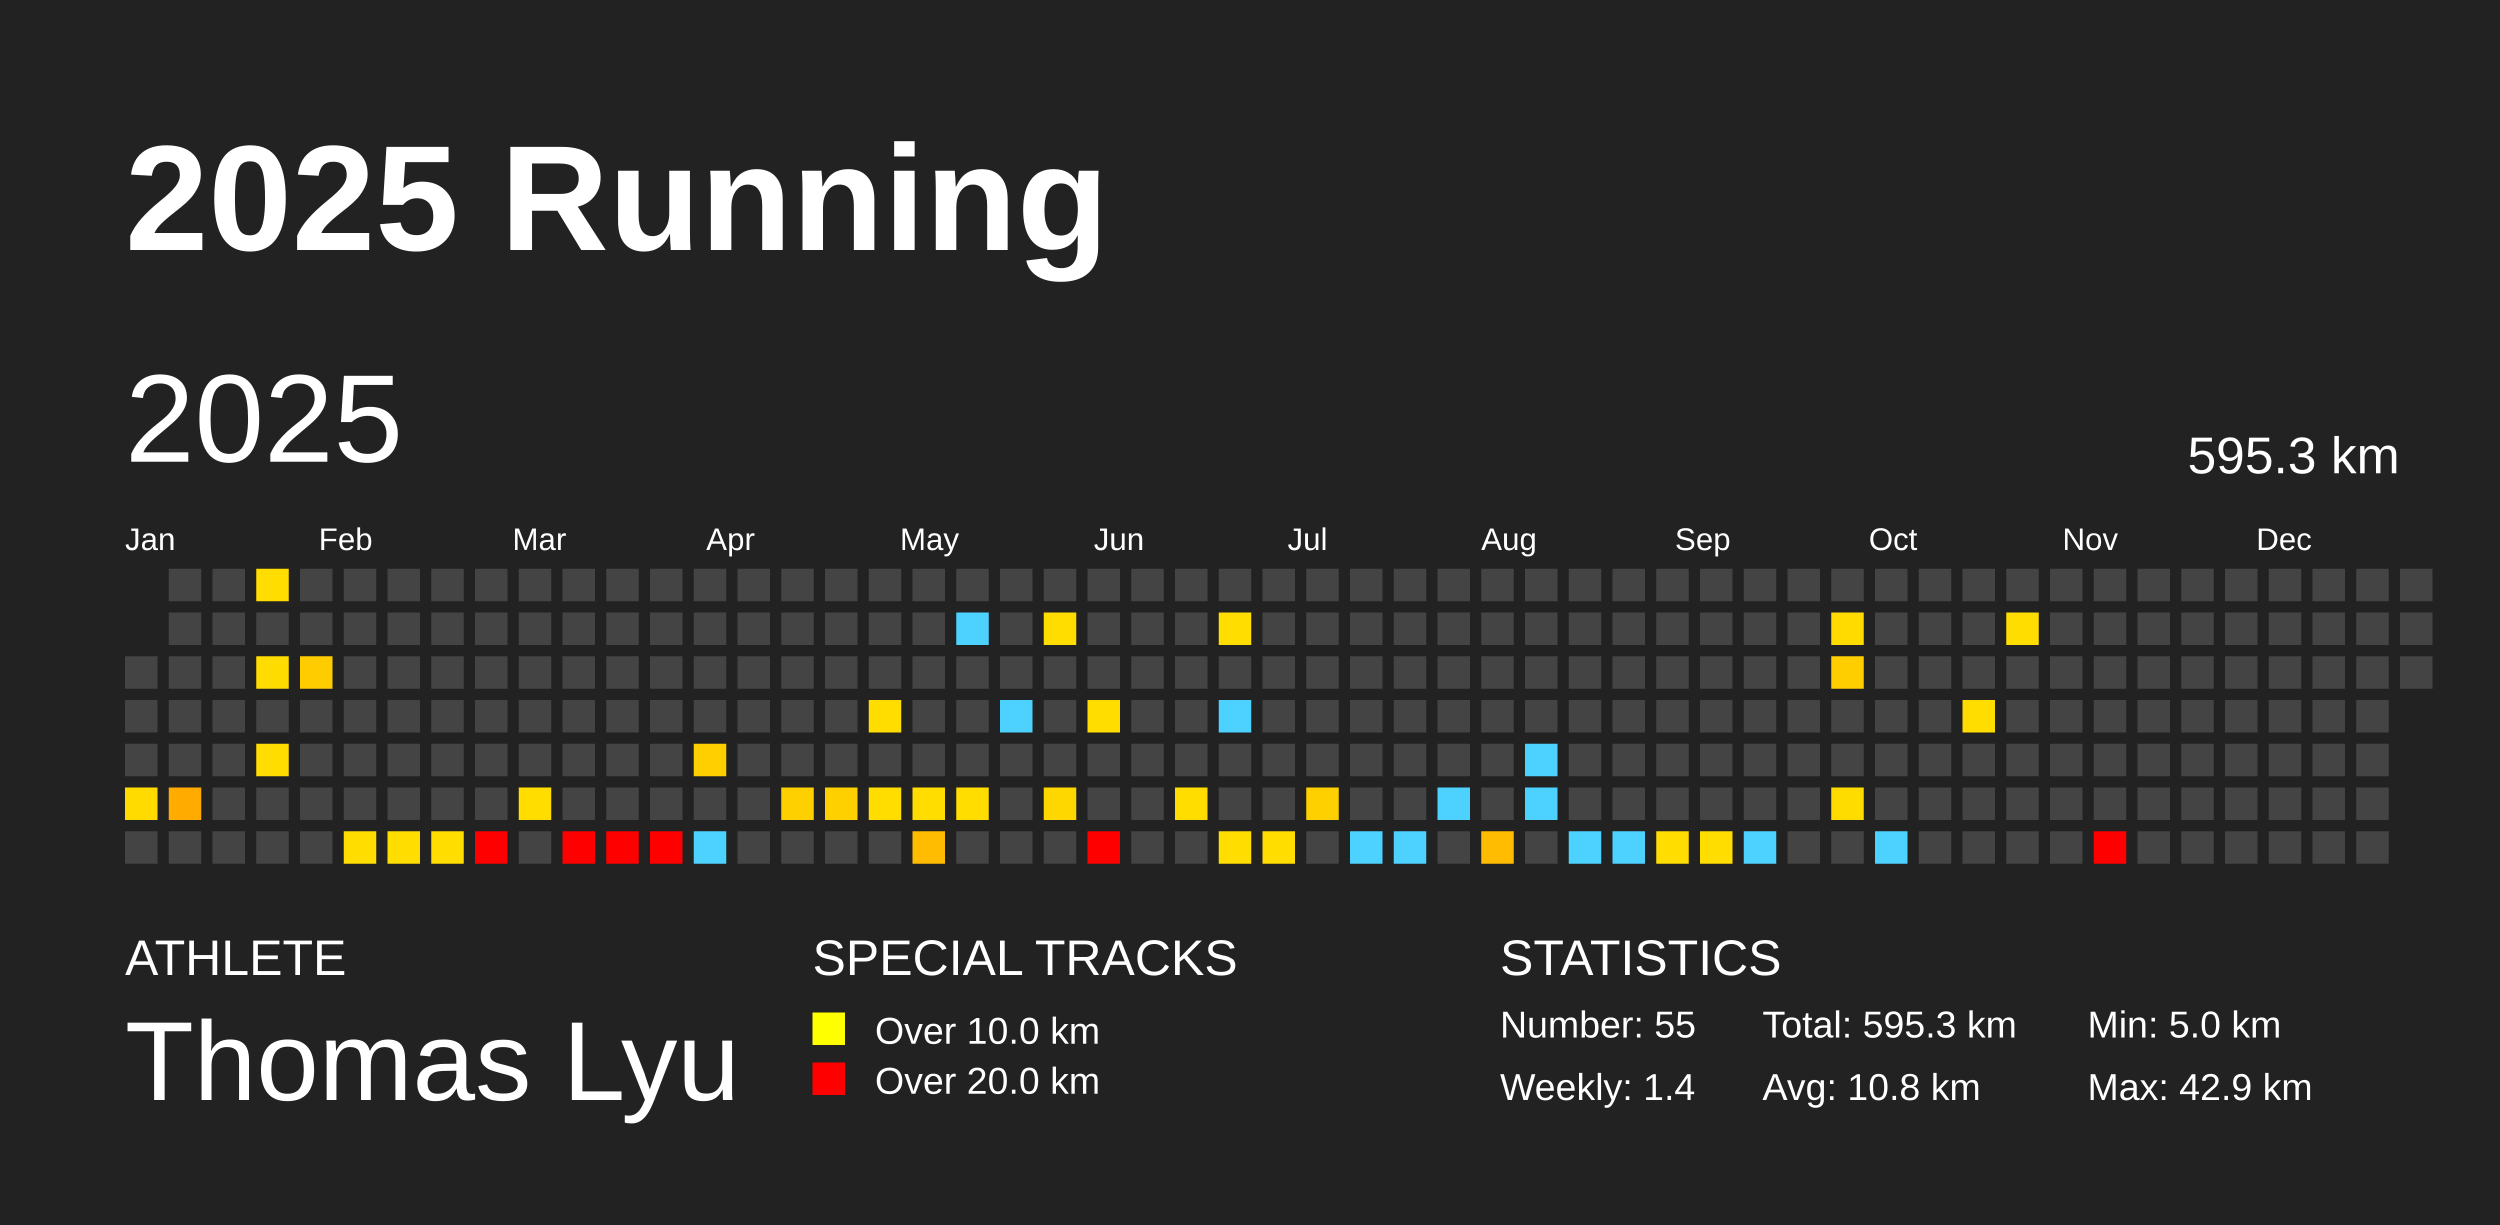
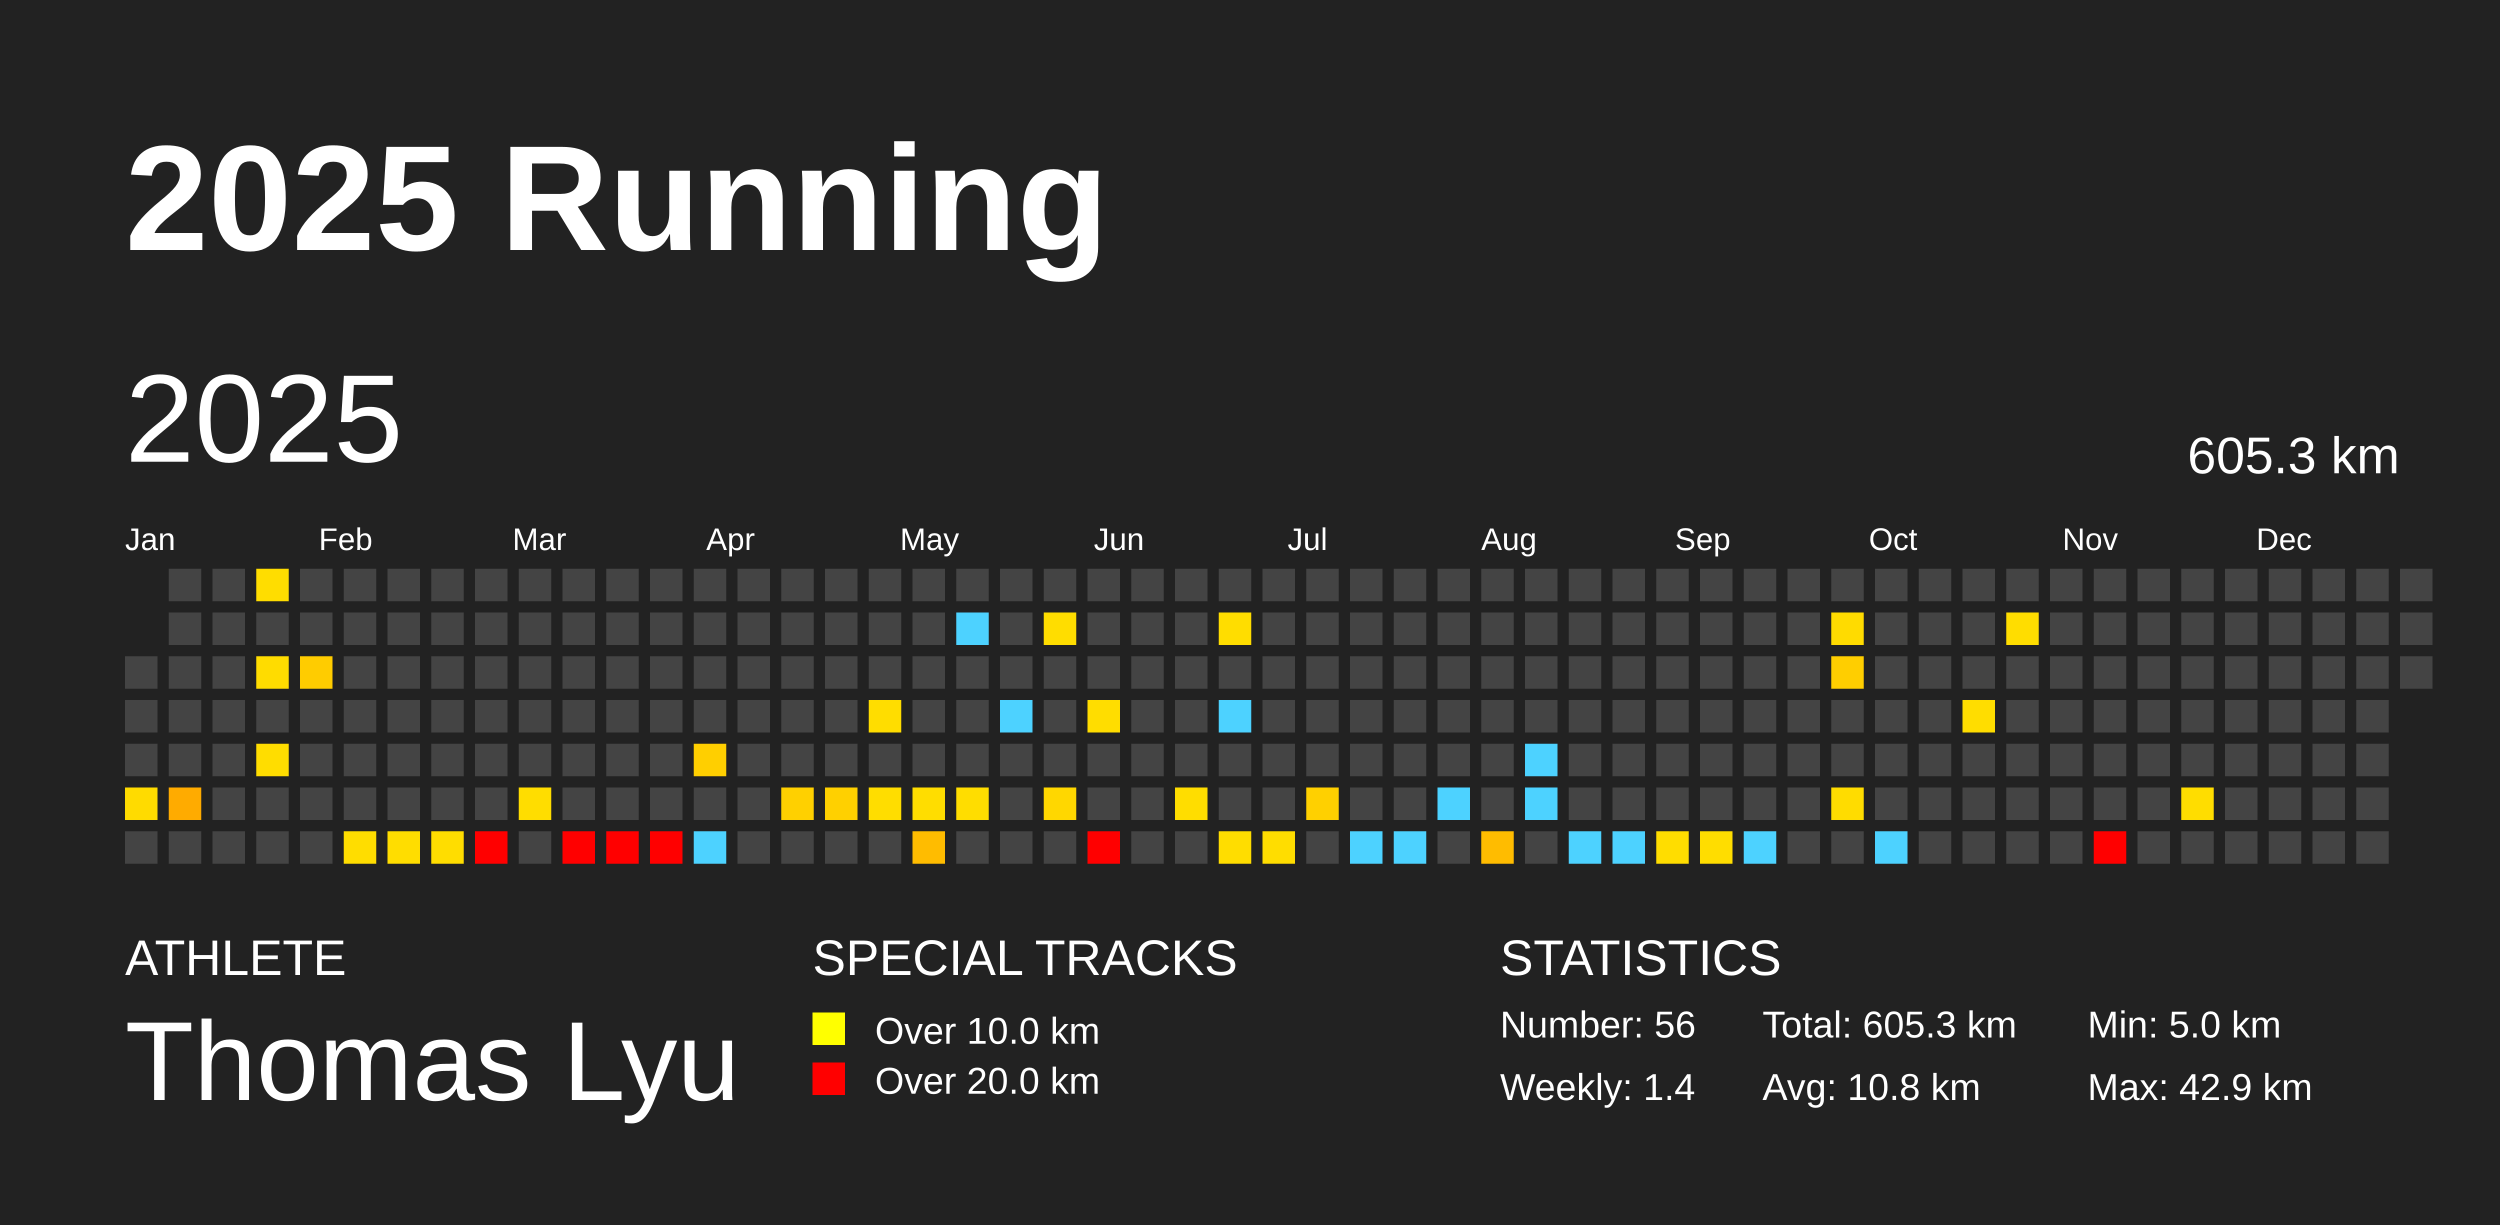
<svg xmlns="http://www.w3.org/2000/svg" baseProfile="full" height="98mm" version="1.1" viewBox="0,0,200,98" width="200mm">
  <defs />
  <rect fill="#222222" height="98" width="200" x="0" y="0" />
  <text fill="#FFFFFF" style="font-size:12px; font-family:Arial; font-weight:bold;" x="10" y="20">2025 Running</text>
  <text fill="#FFFFFF" style="font-size:4px; font-family:Arial" x="10" y="78">ATHLETE</text>
  <text fill="#FFFFFF" style="font-size:9px; font-family:Arial" x="10" y="88">Thomas Lyu</text>
  <text fill="#FFFFFF" style="font-size:4px; font-family:Arial" x="65" y="78">SPECIAL TRACKS</text>
  <rect fill="yellow" height="2.6" width="2.6" x="65" y="81" />
  <text fill="#FFFFFF" style="font-size:3px; font-family:Arial" x="70" y="83.5">Over 10.0 km</text>
  <rect fill="red" height="2.6" width="2.6" x="65" y="85" />
  <text fill="#FFFFFF" style="font-size:3px; font-family:Arial" x="70" y="87.5">Over 20.0 km</text>
  <text fill="#FFFFFF" style="font-size:4px; font-family:Arial" x="120" y="78">STATISTICS</text>
-   <text fill="#FFFFFF" style="font-size:3px; font-family:Arial" x="120" y="83">Number: 55</text>
+   <text fill="#FFFFFF" style="font-size:3px; font-family:Arial" x="120" y="83">Number: 56</text>
  <text fill="#FFFFFF" style="font-size:3px; font-family:Arial" x="120" y="88">Weekly: 1.4</text>
-   <text fill="#FFFFFF" style="font-size:3px; font-family:Arial" x="141" y="83">Total: 595.3 km</text>
+   <text fill="#FFFFFF" style="font-size:3px; font-family:Arial" x="141" y="83">Total: 605.3 km</text>
  <text fill="#FFFFFF" style="font-size:3px; font-family:Arial" x="141" y="88">Avg: 10.8 km</text>
  <text fill="#FFFFFF" style="font-size:3px; font-family:Arial" x="167" y="83">Min: 5.0 km</text>
  <text fill="#FFFFFF" style="font-size:3px; font-family:Arial" x="167" y="88">Max: 42.9 km</text>
  <text dominant-baseline="hanging" fill="#FFFFFF" style="font-size:10.0px; font-family:Arial;" x="10" y="30">2025</text>
-   <text dominant-baseline="hanging" fill="#FFFFFF" style="font-size:4.125px; font-family:Arial;" x="175" y="35">595.3 km</text>
+   <text dominant-baseline="hanging" fill="#FFFFFF" style="font-size:4.125px; font-family:Arial;" x="175" y="35">605.3 km</text>
  <text fill="#FFFFFF" style="font-size:2.5px; font-family:Arial" x="10.0" y="44">Jan</text>
  <text fill="#FFFFFF" style="font-size:2.5px; font-family:Arial" x="25.5" y="44">Feb</text>
  <text fill="#FFFFFF" style="font-size:2.5px; font-family:Arial" x="41.0" y="44">Mar</text>
  <text fill="#FFFFFF" style="font-size:2.5px; font-family:Arial" x="56.5" y="44">Apr</text>
  <text fill="#FFFFFF" style="font-size:2.5px; font-family:Arial" x="72.0" y="44">May</text>
  <text fill="#FFFFFF" style="font-size:2.5px; font-family:Arial" x="87.5" y="44">Jun</text>
  <text fill="#FFFFFF" style="font-size:2.5px; font-family:Arial" x="103.0" y="44">Jul</text>
  <text fill="#FFFFFF" style="font-size:2.5px; font-family:Arial" x="118.5" y="44">Aug</text>
  <text fill="#FFFFFF" style="font-size:2.5px; font-family:Arial" x="134.0" y="44">Sep</text>
  <text fill="#FFFFFF" style="font-size:2.5px; font-family:Arial" x="149.5" y="44">Oct</text>
  <text fill="#FFFFFF" style="font-size:2.5px; font-family:Arial" x="165.0" y="44">Nov</text>
  <text fill="#FFFFFF" style="font-size:2.5px; font-family:Arial" x="180.5" y="44">Dec</text>
  <rect fill="#444444" height="2.6" width="2.6" x="10.0" y="52.5" />
  <rect fill="#444444" height="2.6" width="2.6" x="10.0" y="56.0" />
  <rect fill="#444444" height="2.6" width="2.6" x="10.0" y="59.5" />
  <rect fill="#ffdb00" height="2.6" width="2.6" x="10.0" y="63.0" />
  <rect fill="#444444" height="2.6" width="2.6" x="10.0" y="66.5" />
  <rect fill="#444444" height="2.6" width="2.6" x="13.5" y="45.5" />
  <rect fill="#444444" height="2.6" width="2.6" x="13.5" y="49.0" />
  <rect fill="#444444" height="2.6" width="2.6" x="13.5" y="52.5" />
  <rect fill="#444444" height="2.6" width="2.6" x="13.5" y="56.0" />
  <rect fill="#444444" height="2.6" width="2.6" x="13.5" y="59.5" />
  <rect fill="#ffab00" height="2.6" width="2.6" x="13.5" y="63.0" />
  <rect fill="#444444" height="2.6" width="2.6" x="13.5" y="66.5" />
  <rect fill="#444444" height="2.6" width="2.6" x="17.0" y="45.5" />
  <rect fill="#444444" height="2.6" width="2.6" x="17.0" y="49.0" />
  <rect fill="#444444" height="2.6" width="2.6" x="17.0" y="52.5" />
  <rect fill="#444444" height="2.6" width="2.6" x="17.0" y="56.0" />
  <rect fill="#444444" height="2.6" width="2.6" x="17.0" y="59.5" />
  <rect fill="#444444" height="2.6" width="2.6" x="17.0" y="63.0" />
  <rect fill="#444444" height="2.6" width="2.6" x="17.0" y="66.5" />
  <rect fill="#ffdd00" height="2.6" width="2.6" x="20.5" y="45.5" />
  <rect fill="#444444" height="2.6" width="2.6" x="20.5" y="49.0" />
  <rect fill="#ffdc00" height="2.6" width="2.6" x="20.5" y="52.5" />
  <rect fill="#444444" height="2.6" width="2.6" x="20.5" y="56.0" />
  <rect fill="#ffdd00" height="2.6" width="2.6" x="20.5" y="59.5" />
  <rect fill="#444444" height="2.6" width="2.6" x="20.5" y="63.0" />
  <rect fill="#444444" height="2.6" width="2.6" x="20.5" y="66.5" />
  <rect fill="#444444" height="2.6" width="2.6" x="24.0" y="45.5" />
  <rect fill="#444444" height="2.6" width="2.6" x="24.0" y="49.0" />
  <rect fill="#ffcc00" height="2.6" width="2.6" x="24.0" y="52.5" />
  <rect fill="#444444" height="2.6" width="2.6" x="24.0" y="56.0" />
  <rect fill="#444444" height="2.6" width="2.6" x="24.0" y="59.5" />
  <rect fill="#444444" height="2.6" width="2.6" x="24.0" y="63.0" />
  <rect fill="#444444" height="2.6" width="2.6" x="24.0" y="66.5" />
  <rect fill="#444444" height="2.6" width="2.6" x="27.5" y="45.5" />
  <rect fill="#444444" height="2.6" width="2.6" x="27.5" y="49.0" />
  <rect fill="#444444" height="2.6" width="2.6" x="27.5" y="52.5" />
  <rect fill="#444444" height="2.6" width="2.6" x="27.5" y="56.0" />
  <rect fill="#444444" height="2.6" width="2.6" x="27.5" y="59.5" />
  <rect fill="#444444" height="2.6" width="2.6" x="27.5" y="63.0" />
  <rect fill="#ffdd00" height="2.6" width="2.6" x="27.5" y="66.5" />
  <rect fill="#444444" height="2.6" width="2.6" x="31.0" y="45.5" />
  <rect fill="#444444" height="2.6" width="2.6" x="31.0" y="49.0" />
  <rect fill="#444444" height="2.6" width="2.6" x="31.0" y="52.5" />
  <rect fill="#444444" height="2.6" width="2.6" x="31.0" y="56.0" />
  <rect fill="#444444" height="2.6" width="2.6" x="31.0" y="59.5" />
  <rect fill="#444444" height="2.6" width="2.6" x="31.0" y="63.0" />
  <rect fill="#ffdd00" height="2.6" width="2.6" x="31.0" y="66.5" />
  <rect fill="#444444" height="2.6" width="2.6" x="34.5" y="45.5" />
  <rect fill="#444444" height="2.6" width="2.6" x="34.5" y="49.0" />
  <rect fill="#444444" height="2.6" width="2.6" x="34.5" y="52.5" />
  <rect fill="#444444" height="2.6" width="2.6" x="34.5" y="56.0" />
  <rect fill="#444444" height="2.6" width="2.6" x="34.5" y="59.5" />
  <rect fill="#444444" height="2.6" width="2.6" x="34.5" y="63.0" />
  <rect fill="#ffdd00" height="2.6" width="2.6" x="34.5" y="66.5" />
  <rect fill="#444444" height="2.6" width="2.6" x="38.0" y="45.5" />
  <rect fill="#444444" height="2.6" width="2.6" x="38.0" y="49.0" />
  <rect fill="#444444" height="2.6" width="2.6" x="38.0" y="52.5" />
  <rect fill="#444444" height="2.6" width="2.6" x="38.0" y="56.0" />
  <rect fill="#444444" height="2.6" width="2.6" x="38.0" y="59.5" />
  <rect fill="#444444" height="2.6" width="2.6" x="38.0" y="63.0" />
  <rect fill="red" height="2.6" width="2.6" x="38.0" y="66.5" />
  <rect fill="#444444" height="2.6" width="2.6" x="41.5" y="45.5" />
  <rect fill="#444444" height="2.6" width="2.6" x="41.5" y="49.0" />
  <rect fill="#444444" height="2.6" width="2.6" x="41.5" y="52.5" />
  <rect fill="#444444" height="2.6" width="2.6" x="41.5" y="56.0" />
  <rect fill="#444444" height="2.6" width="2.6" x="41.5" y="59.5" />
  <rect fill="#ffdd00" height="2.6" width="2.6" x="41.5" y="63.0" />
  <rect fill="#444444" height="2.6" width="2.6" x="41.5" y="66.5" />
  <rect fill="#444444" height="2.6" width="2.6" x="45.0" y="45.5" />
  <rect fill="#444444" height="2.6" width="2.6" x="45.0" y="49.0" />
  <rect fill="#444444" height="2.6" width="2.6" x="45.0" y="52.5" />
  <rect fill="#444444" height="2.6" width="2.6" x="45.0" y="56.0" />
  <rect fill="#444444" height="2.6" width="2.6" x="45.0" y="59.5" />
  <rect fill="#444444" height="2.6" width="2.6" x="45.0" y="63.0" />
  <rect fill="red" height="2.6" width="2.6" x="45.0" y="66.5" />
  <rect fill="#444444" height="2.6" width="2.6" x="48.5" y="45.5" />
  <rect fill="#444444" height="2.6" width="2.6" x="48.5" y="49.0" />
  <rect fill="#444444" height="2.6" width="2.6" x="48.5" y="52.5" />
  <rect fill="#444444" height="2.6" width="2.6" x="48.5" y="56.0" />
  <rect fill="#444444" height="2.6" width="2.6" x="48.5" y="59.5" />
  <rect fill="#444444" height="2.6" width="2.6" x="48.5" y="63.0" />
  <rect fill="red" height="2.6" width="2.6" x="48.5" y="66.5" />
  <rect fill="#444444" height="2.6" width="2.6" x="52.0" y="45.5" />
  <rect fill="#444444" height="2.6" width="2.6" x="52.0" y="49.0" />
  <rect fill="#444444" height="2.6" width="2.6" x="52.0" y="52.5" />
  <rect fill="#444444" height="2.6" width="2.6" x="52.0" y="56.0" />
  <rect fill="#444444" height="2.6" width="2.6" x="52.0" y="59.5" />
  <rect fill="#444444" height="2.6" width="2.6" x="52.0" y="63.0" />
  <rect fill="red" height="2.6" width="2.6" x="52.0" y="66.5" />
  <rect fill="#444444" height="2.6" width="2.6" x="55.5" y="45.5" />
  <rect fill="#444444" height="2.6" width="2.6" x="55.5" y="49.0" />
  <rect fill="#444444" height="2.6" width="2.6" x="55.5" y="52.5" />
  <rect fill="#444444" height="2.6" width="2.6" x="55.5" y="56.0" />
  <rect fill="#ffcf00" height="2.6" width="2.6" x="55.5" y="59.5" />
  <rect fill="#444444" height="2.6" width="2.6" x="55.5" y="63.0" />
  <rect fill="#4dd2ff" height="2.6" width="2.6" x="55.5" y="66.5" />
  <rect fill="#444444" height="2.6" width="2.6" x="59.0" y="45.5" />
  <rect fill="#444444" height="2.6" width="2.6" x="59.0" y="49.0" />
  <rect fill="#444444" height="2.6" width="2.6" x="59.0" y="52.5" />
  <rect fill="#444444" height="2.6" width="2.6" x="59.0" y="56.0" />
  <rect fill="#444444" height="2.6" width="2.6" x="59.0" y="59.5" />
  <rect fill="#444444" height="2.6" width="2.6" x="59.0" y="63.0" />
  <rect fill="#444444" height="2.6" width="2.6" x="59.0" y="66.5" />
  <rect fill="#444444" height="2.6" width="2.6" x="62.5" y="45.5" />
  <rect fill="#444444" height="2.6" width="2.6" x="62.5" y="49.0" />
  <rect fill="#444444" height="2.6" width="2.6" x="62.5" y="52.5" />
  <rect fill="#444444" height="2.6" width="2.6" x="62.5" y="56.0" />
  <rect fill="#444444" height="2.6" width="2.6" x="62.5" y="59.5" />
  <rect fill="#ffd000" height="2.6" width="2.6" x="62.5" y="63.0" />
  <rect fill="#444444" height="2.6" width="2.6" x="62.5" y="66.5" />
  <rect fill="#444444" height="2.6" width="2.6" x="66.0" y="45.5" />
  <rect fill="#444444" height="2.6" width="2.6" x="66.0" y="49.0" />
  <rect fill="#444444" height="2.6" width="2.6" x="66.0" y="52.5" />
  <rect fill="#444444" height="2.6" width="2.6" x="66.0" y="56.0" />
  <rect fill="#444444" height="2.6" width="2.6" x="66.0" y="59.5" />
  <rect fill="#ffd000" height="2.6" width="2.6" x="66.0" y="63.0" />
  <rect fill="#444444" height="2.6" width="2.6" x="66.0" y="66.5" />
  <rect fill="#444444" height="2.6" width="2.6" x="69.5" y="45.5" />
  <rect fill="#444444" height="2.6" width="2.6" x="69.5" y="49.0" />
  <rect fill="#444444" height="2.6" width="2.6" x="69.5" y="52.5" />
  <rect fill="#ffdd00" height="2.6" width="2.6" x="69.5" y="56.0" />
  <rect fill="#444444" height="2.6" width="2.6" x="69.5" y="59.5" />
  <rect fill="#ffdd00" height="2.6" width="2.6" x="69.5" y="63.0" />
  <rect fill="#444444" height="2.6" width="2.6" x="69.5" y="66.5" />
  <rect fill="#444444" height="2.6" width="2.6" x="73.0" y="45.5" />
  <rect fill="#444444" height="2.6" width="2.6" x="73.0" y="49.0" />
  <rect fill="#444444" height="2.6" width="2.6" x="73.0" y="52.5" />
  <rect fill="#444444" height="2.6" width="2.6" x="73.0" y="56.0" />
  <rect fill="#444444" height="2.6" width="2.6" x="73.0" y="59.5" />
  <rect fill="#ffdd00" height="2.6" width="2.6" x="73.0" y="63.0" />
  <rect fill="#ffbc00" height="2.6" width="2.6" x="73.0" y="66.5" />
  <rect fill="#444444" height="2.6" width="2.6" x="76.5" y="45.5" />
  <rect fill="#4dd2ff" height="2.6" width="2.6" x="76.5" y="49.0" />
  <rect fill="#444444" height="2.6" width="2.6" x="76.5" y="52.5" />
  <rect fill="#444444" height="2.6" width="2.6" x="76.5" y="56.0" />
  <rect fill="#444444" height="2.6" width="2.6" x="76.5" y="59.5" />
  <rect fill="#ffdd00" height="2.6" width="2.6" x="76.5" y="63.0" />
  <rect fill="#444444" height="2.6" width="2.6" x="76.5" y="66.5" />
  <rect fill="#444444" height="2.6" width="2.6" x="80.0" y="45.5" />
  <rect fill="#444444" height="2.6" width="2.6" x="80.0" y="49.0" />
  <rect fill="#444444" height="2.6" width="2.6" x="80.0" y="52.5" />
  <rect fill="#4dd2ff" height="2.6" width="2.6" x="80.0" y="56.0" />
  <rect fill="#444444" height="2.6" width="2.6" x="80.0" y="59.5" />
  <rect fill="#444444" height="2.6" width="2.6" x="80.0" y="63.0" />
  <rect fill="#444444" height="2.6" width="2.6" x="80.0" y="66.5" />
  <rect fill="#444444" height="2.6" width="2.6" x="83.5" y="45.5" />
  <rect fill="#ffdd00" height="2.6" width="2.6" x="83.5" y="49.0" />
  <rect fill="#444444" height="2.6" width="2.6" x="83.5" y="52.5" />
  <rect fill="#444444" height="2.6" width="2.6" x="83.5" y="56.0" />
  <rect fill="#444444" height="2.6" width="2.6" x="83.5" y="59.5" />
  <rect fill="#ffd700" height="2.6" width="2.6" x="83.5" y="63.0" />
  <rect fill="#444444" height="2.6" width="2.6" x="83.5" y="66.5" />
  <rect fill="#444444" height="2.6" width="2.6" x="87.0" y="45.5" />
  <rect fill="#444444" height="2.6" width="2.6" x="87.0" y="49.0" />
  <rect fill="#444444" height="2.6" width="2.6" x="87.0" y="52.5" />
  <rect fill="#ffdd00" height="2.6" width="2.6" x="87.0" y="56.0" />
  <rect fill="#444444" height="2.6" width="2.6" x="87.0" y="59.5" />
  <rect fill="#444444" height="2.6" width="2.6" x="87.0" y="63.0" />
  <rect fill="red" height="2.6" width="2.6" x="87.0" y="66.5" />
  <rect fill="#444444" height="2.6" width="2.6" x="90.5" y="45.5" />
  <rect fill="#444444" height="2.6" width="2.6" x="90.5" y="49.0" />
  <rect fill="#444444" height="2.6" width="2.6" x="90.5" y="52.5" />
  <rect fill="#444444" height="2.6" width="2.6" x="90.5" y="56.0" />
  <rect fill="#444444" height="2.6" width="2.6" x="90.5" y="59.5" />
  <rect fill="#444444" height="2.6" width="2.6" x="90.5" y="63.0" />
  <rect fill="#444444" height="2.6" width="2.6" x="90.5" y="66.5" />
  <rect fill="#444444" height="2.6" width="2.6" x="94.0" y="45.5" />
  <rect fill="#444444" height="2.6" width="2.6" x="94.0" y="49.0" />
  <rect fill="#444444" height="2.6" width="2.6" x="94.0" y="52.5" />
  <rect fill="#444444" height="2.6" width="2.6" x="94.0" y="56.0" />
  <rect fill="#444444" height="2.6" width="2.6" x="94.0" y="59.5" />
  <rect fill="#ffdd00" height="2.6" width="2.6" x="94.0" y="63.0" />
  <rect fill="#444444" height="2.6" width="2.6" x="94.0" y="66.5" />
  <rect fill="#444444" height="2.6" width="2.6" x="97.5" y="45.5" />
  <rect fill="#ffdd00" height="2.6" width="2.6" x="97.5" y="49.0" />
  <rect fill="#444444" height="2.6" width="2.6" x="97.5" y="52.5" />
  <rect fill="#4dd2ff" height="2.6" width="2.6" x="97.5" y="56.0" />
  <rect fill="#444444" height="2.6" width="2.6" x="97.5" y="59.5" />
  <rect fill="#444444" height="2.6" width="2.6" x="97.5" y="63.0" />
  <rect fill="#ffdd00" height="2.6" width="2.6" x="97.5" y="66.5" />
  <rect fill="#444444" height="2.6" width="2.6" x="101.0" y="45.5" />
  <rect fill="#444444" height="2.6" width="2.6" x="101.0" y="49.0" />
  <rect fill="#444444" height="2.6" width="2.6" x="101.0" y="52.5" />
  <rect fill="#444444" height="2.6" width="2.6" x="101.0" y="56.0" />
  <rect fill="#444444" height="2.6" width="2.6" x="101.0" y="59.5" />
  <rect fill="#444444" height="2.6" width="2.6" x="101.0" y="63.0" />
  <rect fill="#ffdd00" height="2.6" width="2.6" x="101.0" y="66.5" />
  <rect fill="#444444" height="2.6" width="2.6" x="104.5" y="45.5" />
  <rect fill="#444444" height="2.6" width="2.6" x="104.5" y="49.0" />
  <rect fill="#444444" height="2.6" width="2.6" x="104.5" y="52.5" />
  <rect fill="#444444" height="2.6" width="2.6" x="104.5" y="56.0" />
  <rect fill="#444444" height="2.6" width="2.6" x="104.5" y="59.5" />
  <rect fill="#ffd000" height="2.6" width="2.6" x="104.5" y="63.0" />
  <rect fill="#444444" height="2.6" width="2.6" x="104.5" y="66.5" />
  <rect fill="#444444" height="2.6" width="2.6" x="108.0" y="45.5" />
  <rect fill="#444444" height="2.6" width="2.6" x="108.0" y="49.0" />
  <rect fill="#444444" height="2.6" width="2.6" x="108.0" y="52.5" />
  <rect fill="#444444" height="2.6" width="2.6" x="108.0" y="56.0" />
  <rect fill="#444444" height="2.6" width="2.6" x="108.0" y="59.5" />
  <rect fill="#444444" height="2.6" width="2.6" x="108.0" y="63.0" />
  <rect fill="#4dd2ff" height="2.6" width="2.6" x="108.0" y="66.5" />
  <rect fill="#444444" height="2.6" width="2.6" x="111.5" y="45.5" />
  <rect fill="#444444" height="2.6" width="2.6" x="111.5" y="49.0" />
  <rect fill="#444444" height="2.6" width="2.6" x="111.5" y="52.5" />
  <rect fill="#444444" height="2.6" width="2.6" x="111.5" y="56.0" />
  <rect fill="#444444" height="2.6" width="2.6" x="111.5" y="59.5" />
  <rect fill="#444444" height="2.6" width="2.6" x="111.5" y="63.0" />
  <rect fill="#4dd2ff" height="2.6" width="2.6" x="111.5" y="66.5" />
  <rect fill="#444444" height="2.6" width="2.6" x="115.0" y="45.5" />
  <rect fill="#444444" height="2.6" width="2.6" x="115.0" y="49.0" />
  <rect fill="#444444" height="2.6" width="2.6" x="115.0" y="52.5" />
  <rect fill="#444444" height="2.6" width="2.6" x="115.0" y="56.0" />
  <rect fill="#444444" height="2.6" width="2.6" x="115.0" y="59.5" />
  <rect fill="#4dd2ff" height="2.6" width="2.6" x="115.0" y="63.0" />
  <rect fill="#444444" height="2.6" width="2.6" x="115.0" y="66.5" />
  <rect fill="#444444" height="2.6" width="2.6" x="118.5" y="45.5" />
  <rect fill="#444444" height="2.6" width="2.6" x="118.5" y="49.0" />
  <rect fill="#444444" height="2.6" width="2.6" x="118.5" y="52.5" />
  <rect fill="#444444" height="2.6" width="2.6" x="118.5" y="56.0" />
  <rect fill="#444444" height="2.6" width="2.6" x="118.5" y="59.5" />
  <rect fill="#444444" height="2.6" width="2.6" x="118.5" y="63.0" />
  <rect fill="#ffbc00" height="2.6" width="2.6" x="118.5" y="66.5" />
  <rect fill="#444444" height="2.6" width="2.6" x="122.0" y="45.5" />
  <rect fill="#444444" height="2.6" width="2.6" x="122.0" y="49.0" />
  <rect fill="#444444" height="2.6" width="2.6" x="122.0" y="52.5" />
  <rect fill="#444444" height="2.6" width="2.6" x="122.0" y="56.0" />
  <rect fill="#4dd2ff" height="2.6" width="2.6" x="122.0" y="59.5" />
  <rect fill="#4dd2ff" height="2.6" width="2.6" x="122.0" y="63.0" />
  <rect fill="#444444" height="2.6" width="2.6" x="122.0" y="66.5" />
  <rect fill="#444444" height="2.6" width="2.6" x="125.5" y="45.5" />
  <rect fill="#444444" height="2.6" width="2.6" x="125.5" y="49.0" />
  <rect fill="#444444" height="2.6" width="2.6" x="125.5" y="52.5" />
  <rect fill="#444444" height="2.6" width="2.6" x="125.5" y="56.0" />
  <rect fill="#444444" height="2.6" width="2.6" x="125.5" y="59.5" />
  <rect fill="#444444" height="2.6" width="2.6" x="125.5" y="63.0" />
  <rect fill="#4dd2ff" height="2.6" width="2.6" x="125.5" y="66.5" />
  <rect fill="#444444" height="2.6" width="2.6" x="129.0" y="45.5" />
  <rect fill="#444444" height="2.6" width="2.6" x="129.0" y="49.0" />
  <rect fill="#444444" height="2.6" width="2.6" x="129.0" y="52.5" />
  <rect fill="#444444" height="2.6" width="2.6" x="129.0" y="56.0" />
  <rect fill="#444444" height="2.6" width="2.6" x="129.0" y="59.5" />
  <rect fill="#444444" height="2.6" width="2.6" x="129.0" y="63.0" />
  <rect fill="#4dd2ff" height="2.6" width="2.6" x="129.0" y="66.5" />
  <rect fill="#444444" height="2.6" width="2.6" x="132.5" y="45.5" />
  <rect fill="#444444" height="2.6" width="2.6" x="132.5" y="49.0" />
  <rect fill="#444444" height="2.6" width="2.6" x="132.5" y="52.5" />
  <rect fill="#444444" height="2.6" width="2.6" x="132.5" y="56.0" />
  <rect fill="#444444" height="2.6" width="2.6" x="132.5" y="59.5" />
  <rect fill="#444444" height="2.6" width="2.6" x="132.5" y="63.0" />
  <rect fill="#ffdd00" height="2.6" width="2.6" x="132.5" y="66.5" />
  <rect fill="#444444" height="2.6" width="2.6" x="136.0" y="45.5" />
  <rect fill="#444444" height="2.6" width="2.6" x="136.0" y="49.0" />
  <rect fill="#444444" height="2.6" width="2.6" x="136.0" y="52.5" />
  <rect fill="#444444" height="2.6" width="2.6" x="136.0" y="56.0" />
  <rect fill="#444444" height="2.6" width="2.6" x="136.0" y="59.5" />
  <rect fill="#444444" height="2.6" width="2.6" x="136.0" y="63.0" />
  <rect fill="#ffdd00" height="2.6" width="2.6" x="136.0" y="66.5" />
  <rect fill="#444444" height="2.6" width="2.6" x="139.5" y="45.5" />
  <rect fill="#444444" height="2.6" width="2.6" x="139.5" y="49.0" />
  <rect fill="#444444" height="2.6" width="2.6" x="139.5" y="52.5" />
  <rect fill="#444444" height="2.6" width="2.6" x="139.5" y="56.0" />
  <rect fill="#444444" height="2.6" width="2.6" x="139.5" y="59.5" />
  <rect fill="#444444" height="2.6" width="2.6" x="139.5" y="63.0" />
  <rect fill="#4dd2ff" height="2.6" width="2.6" x="139.5" y="66.5" />
  <rect fill="#444444" height="2.6" width="2.6" x="143.0" y="45.5" />
  <rect fill="#444444" height="2.6" width="2.6" x="143.0" y="49.0" />
  <rect fill="#444444" height="2.6" width="2.6" x="143.0" y="52.5" />
  <rect fill="#444444" height="2.6" width="2.6" x="143.0" y="56.0" />
  <rect fill="#444444" height="2.6" width="2.6" x="143.0" y="59.5" />
  <rect fill="#444444" height="2.6" width="2.6" x="143.0" y="63.0" />
  <rect fill="#444444" height="2.6" width="2.6" x="143.0" y="66.5" />
  <rect fill="#444444" height="2.6" width="2.6" x="146.5" y="45.5" />
  <rect fill="#ffdb00" height="2.6" width="2.6" x="146.5" y="49.0" />
  <rect fill="#ffce00" height="2.6" width="2.6" x="146.5" y="52.5" />
  <rect fill="#444444" height="2.6" width="2.6" x="146.5" y="56.0" />
  <rect fill="#444444" height="2.6" width="2.6" x="146.5" y="59.5" />
  <rect fill="#ffdc00" height="2.6" width="2.6" x="146.5" y="63.0" />
  <rect fill="#444444" height="2.6" width="2.6" x="146.5" y="66.5" />
  <rect fill="#444444" height="2.6" width="2.6" x="150.0" y="45.5" />
  <rect fill="#444444" height="2.6" width="2.6" x="150.0" y="49.0" />
  <rect fill="#444444" height="2.6" width="2.6" x="150.0" y="52.5" />
  <rect fill="#444444" height="2.6" width="2.6" x="150.0" y="56.0" />
  <rect fill="#444444" height="2.6" width="2.6" x="150.0" y="59.5" />
  <rect fill="#444444" height="2.6" width="2.6" x="150.0" y="63.0" />
  <rect fill="#4dd2ff" height="2.6" width="2.6" x="150.0" y="66.5" />
  <rect fill="#444444" height="2.6" width="2.6" x="153.5" y="45.5" />
  <rect fill="#444444" height="2.6" width="2.6" x="153.5" y="49.0" />
  <rect fill="#444444" height="2.6" width="2.6" x="153.5" y="52.5" />
  <rect fill="#444444" height="2.6" width="2.6" x="153.5" y="56.0" />
  <rect fill="#444444" height="2.6" width="2.6" x="153.5" y="59.5" />
  <rect fill="#444444" height="2.6" width="2.6" x="153.5" y="63.0" />
  <rect fill="#444444" height="2.6" width="2.6" x="153.5" y="66.5" />
  <rect fill="#444444" height="2.6" width="2.6" x="157.0" y="45.5" />
  <rect fill="#444444" height="2.6" width="2.6" x="157.0" y="49.0" />
  <rect fill="#444444" height="2.6" width="2.6" x="157.0" y="52.5" />
  <rect fill="#ffdd00" height="2.6" width="2.6" x="157.0" y="56.0" />
  <rect fill="#444444" height="2.6" width="2.6" x="157.0" y="59.5" />
  <rect fill="#444444" height="2.6" width="2.6" x="157.0" y="63.0" />
  <rect fill="#444444" height="2.6" width="2.6" x="157.0" y="66.5" />
  <rect fill="#444444" height="2.6" width="2.6" x="160.5" y="45.5" />
  <rect fill="#ffdd00" height="2.6" width="2.6" x="160.5" y="49.0" />
  <rect fill="#444444" height="2.6" width="2.6" x="160.5" y="52.5" />
  <rect fill="#444444" height="2.6" width="2.6" x="160.5" y="56.0" />
  <rect fill="#444444" height="2.6" width="2.6" x="160.5" y="59.5" />
  <rect fill="#444444" height="2.6" width="2.6" x="160.5" y="63.0" />
  <rect fill="#444444" height="2.6" width="2.6" x="160.5" y="66.5" />
  <rect fill="#444444" height="2.6" width="2.6" x="164.0" y="45.5" />
  <rect fill="#444444" height="2.6" width="2.6" x="164.0" y="49.0" />
  <rect fill="#444444" height="2.6" width="2.6" x="164.0" y="52.5" />
  <rect fill="#444444" height="2.6" width="2.6" x="164.0" y="56.0" />
  <rect fill="#444444" height="2.6" width="2.6" x="164.0" y="59.5" />
  <rect fill="#444444" height="2.6" width="2.6" x="164.0" y="63.0" />
  <rect fill="#444444" height="2.6" width="2.6" x="164.0" y="66.5" />
  <rect fill="#444444" height="2.6" width="2.6" x="167.5" y="45.5" />
  <rect fill="#444444" height="2.6" width="2.6" x="167.5" y="49.0" />
  <rect fill="#444444" height="2.6" width="2.6" x="167.5" y="52.5" />
  <rect fill="#444444" height="2.6" width="2.6" x="167.5" y="56.0" />
  <rect fill="#444444" height="2.6" width="2.6" x="167.5" y="59.5" />
  <rect fill="#444444" height="2.6" width="2.6" x="167.5" y="63.0" />
  <rect fill="red" height="2.6" width="2.6" x="167.5" y="66.5" />
  <rect fill="#444444" height="2.6" width="2.6" x="171.0" y="45.5" />
  <rect fill="#444444" height="2.6" width="2.6" x="171.0" y="49.0" />
  <rect fill="#444444" height="2.6" width="2.6" x="171.0" y="52.5" />
  <rect fill="#444444" height="2.6" width="2.6" x="171.0" y="56.0" />
  <rect fill="#444444" height="2.6" width="2.6" x="171.0" y="59.5" />
  <rect fill="#444444" height="2.6" width="2.6" x="171.0" y="63.0" />
  <rect fill="#444444" height="2.6" width="2.6" x="171.0" y="66.5" />
  <rect fill="#444444" height="2.6" width="2.6" x="174.5" y="45.5" />
  <rect fill="#444444" height="2.6" width="2.6" x="174.5" y="49.0" />
  <rect fill="#444444" height="2.6" width="2.6" x="174.5" y="52.5" />
  <rect fill="#444444" height="2.6" width="2.6" x="174.5" y="56.0" />
  <rect fill="#444444" height="2.6" width="2.6" x="174.5" y="59.5" />
-   <rect fill="#444444" height="2.6" width="2.6" x="174.5" y="63.0" />
+   <rect fill="#ffdd00" height="2.6" width="2.6" x="174.5" y="63.0" />
  <rect fill="#444444" height="2.6" width="2.6" x="174.5" y="66.5" />
  <rect fill="#444444" height="2.6" width="2.6" x="178.0" y="45.5" />
  <rect fill="#444444" height="2.6" width="2.6" x="178.0" y="49.0" />
  <rect fill="#444444" height="2.6" width="2.6" x="178.0" y="52.5" />
  <rect fill="#444444" height="2.6" width="2.6" x="178.0" y="56.0" />
  <rect fill="#444444" height="2.6" width="2.6" x="178.0" y="59.5" />
  <rect fill="#444444" height="2.6" width="2.6" x="178.0" y="63.0" />
  <rect fill="#444444" height="2.6" width="2.6" x="178.0" y="66.5" />
  <rect fill="#444444" height="2.6" width="2.6" x="181.5" y="45.5" />
  <rect fill="#444444" height="2.6" width="2.6" x="181.5" y="49.0" />
  <rect fill="#444444" height="2.6" width="2.6" x="181.5" y="52.5" />
  <rect fill="#444444" height="2.6" width="2.6" x="181.5" y="56.0" />
  <rect fill="#444444" height="2.6" width="2.6" x="181.5" y="59.5" />
  <rect fill="#444444" height="2.6" width="2.6" x="181.5" y="63.0" />
  <rect fill="#444444" height="2.6" width="2.6" x="181.5" y="66.5" />
  <rect fill="#444444" height="2.6" width="2.6" x="185.0" y="45.5" />
  <rect fill="#444444" height="2.6" width="2.6" x="185.0" y="49.0" />
  <rect fill="#444444" height="2.6" width="2.6" x="185.0" y="52.5" />
  <rect fill="#444444" height="2.6" width="2.6" x="185.0" y="56.0" />
  <rect fill="#444444" height="2.6" width="2.6" x="185.0" y="59.5" />
  <rect fill="#444444" height="2.6" width="2.6" x="185.0" y="63.0" />
  <rect fill="#444444" height="2.6" width="2.6" x="185.0" y="66.5" />
  <rect fill="#444444" height="2.6" width="2.6" x="188.5" y="45.5" />
  <rect fill="#444444" height="2.6" width="2.6" x="188.5" y="49.0" />
  <rect fill="#444444" height="2.6" width="2.6" x="188.5" y="52.5" />
  <rect fill="#444444" height="2.6" width="2.6" x="188.5" y="56.0" />
  <rect fill="#444444" height="2.6" width="2.6" x="188.5" y="59.5" />
  <rect fill="#444444" height="2.6" width="2.6" x="188.5" y="63.0" />
  <rect fill="#444444" height="2.6" width="2.6" x="188.5" y="66.5" />
  <rect fill="#444444" height="2.6" width="2.6" x="192.0" y="45.5" />
  <rect fill="#444444" height="2.6" width="2.6" x="192.0" y="49.0" />
  <rect fill="#444444" height="2.6" width="2.6" x="192.0" y="52.5" />
</svg>
